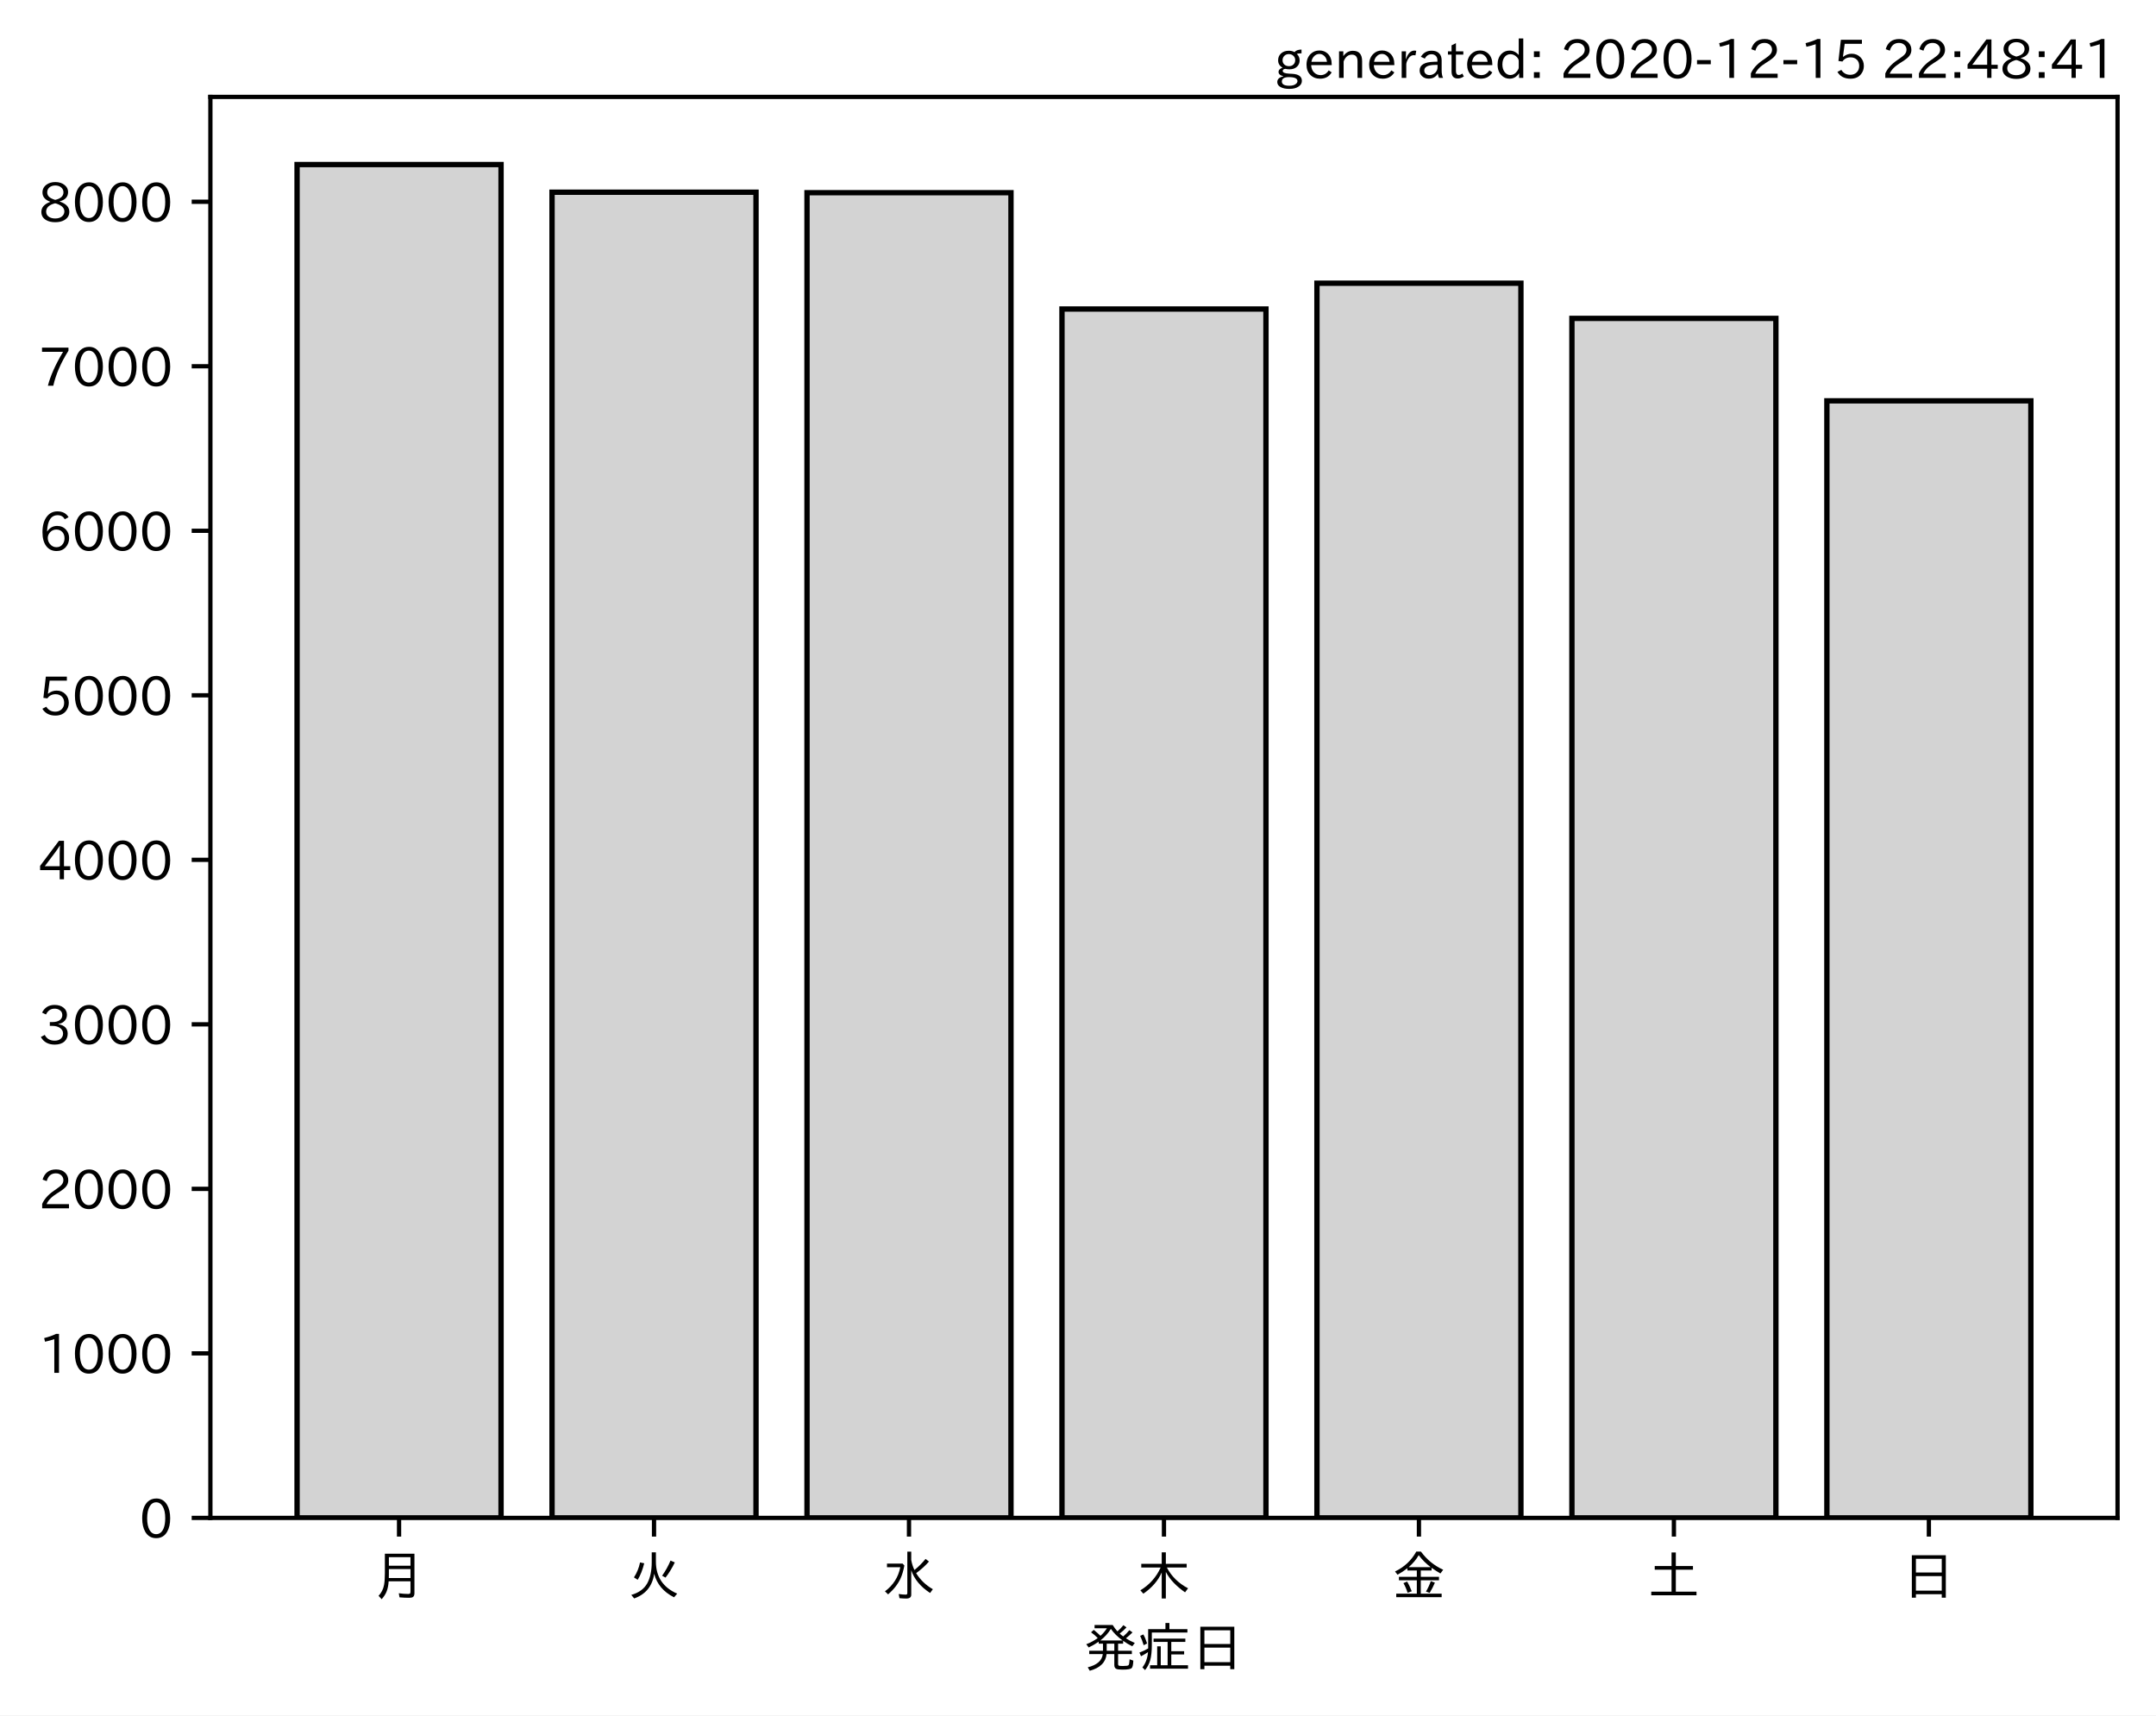
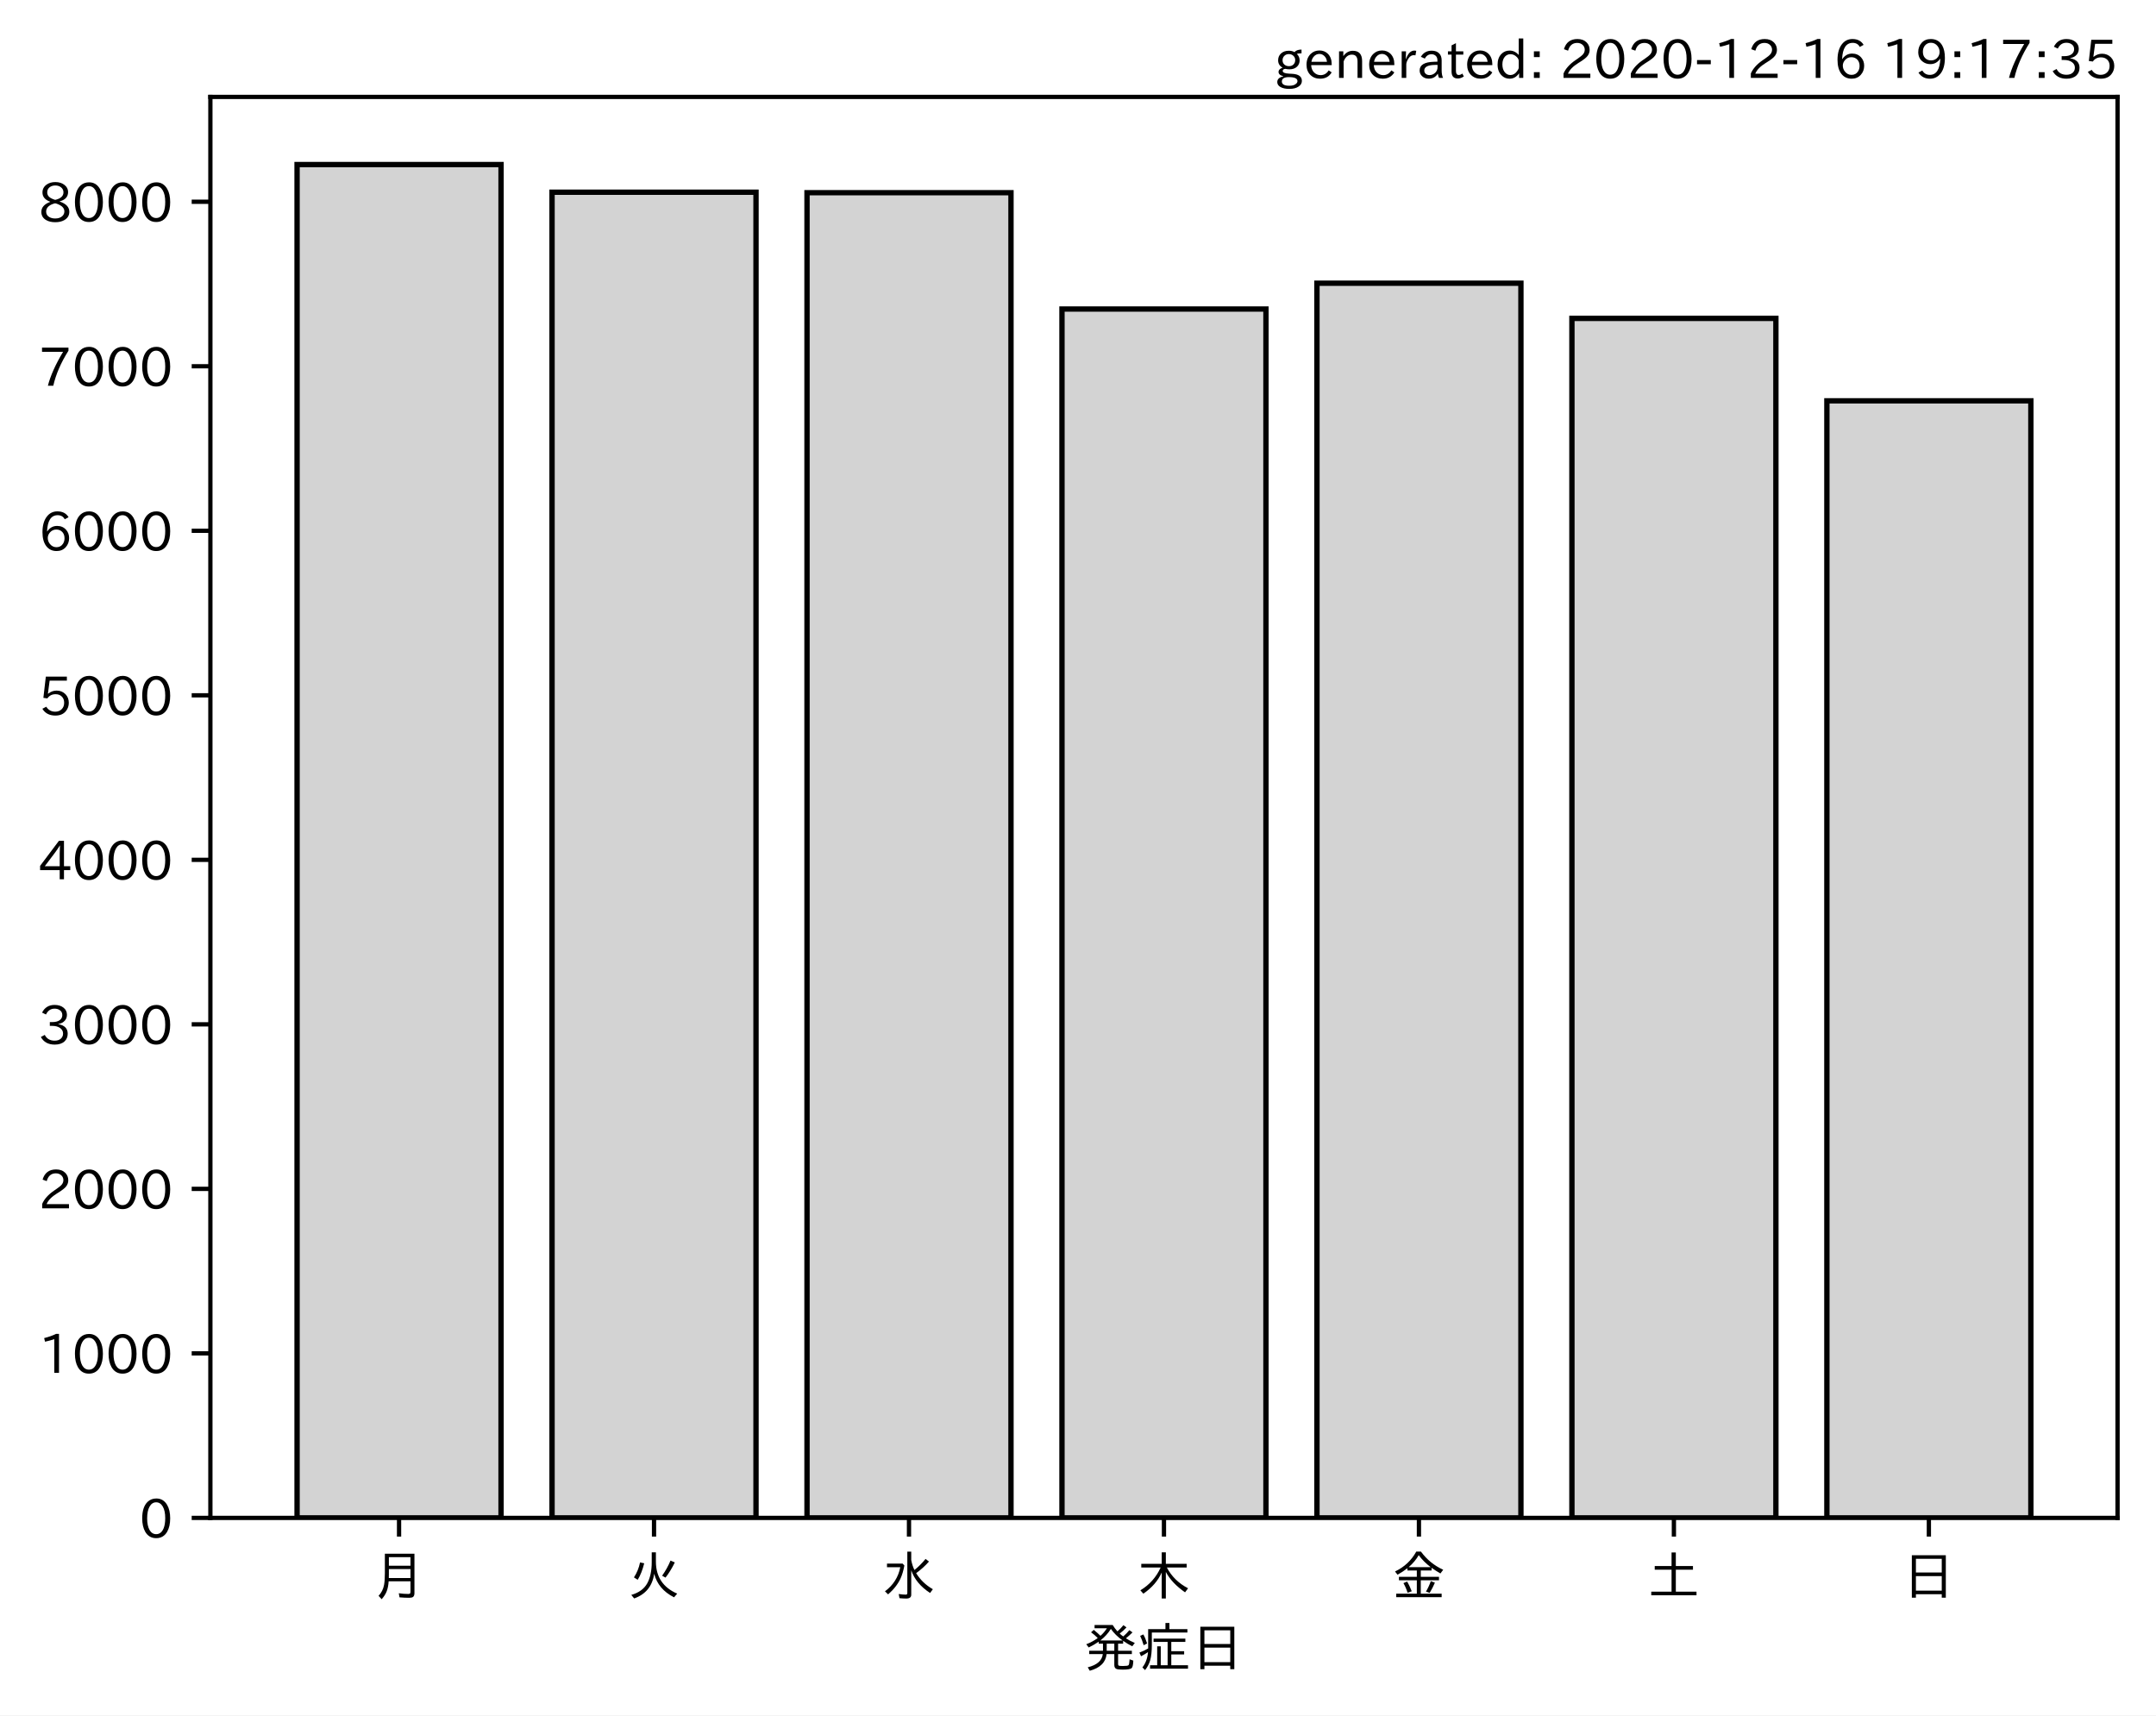
<svg xmlns="http://www.w3.org/2000/svg" xmlns:xlink="http://www.w3.org/1999/xlink" height="321.24pt" version="1.1" viewBox="0 0 403.714 321.24" width="403.714pt">
  <defs>
    <style type="text/css">*{stroke-linecap:butt;stroke-linejoin:round;}</style>
  </defs>
  <g id="figure_1">
    <g id="patch_1">
      <path d="M 0 321.24  L 403.714 321.24  L 403.714 0  L 0 0  z " style="fill:#ffffff;" />
    </g>
    <g id="axes_1">
      <g id="patch_2">
        <path d="M 39.394 284.259  L 396.514 284.259  L 396.514 18.147  L 39.394 18.147  z " style="fill:#ffffff;" />
      </g>
      <g id="patch_3">
-         <path clip-path="url(#p3995fca846)" d="M 55.626 284.259  L 93.821 284.259  L 93.821 30.819  L 55.626 30.819  z " style="fill:#d3d3d3;stroke:#000000;stroke-linejoin:miter;" />
+         <path clip-path="url(#p87e2dac243)" d="M 55.626 284.259  L 93.821 284.259  L 93.821 30.819  L 55.626 30.819  z " style="fill:#d3d3d3;stroke:#000000;stroke-linejoin:miter;" />
      </g>
      <g id="patch_4">
-         <path clip-path="url(#p3995fca846)" d="M 103.37 284.259  L 141.564 284.259  L 141.564 35.995  L 103.37 35.995  z " style="fill:#d3d3d3;stroke:#000000;stroke-linejoin:miter;" />
+         <path clip-path="url(#p87e2dac243)" d="M 103.37 284.259  L 141.564 284.259  L 141.564 35.995  L 103.37 35.995  z " style="fill:#d3d3d3;stroke:#000000;stroke-linejoin:miter;" />
      </g>
      <g id="patch_5">
-         <path clip-path="url(#p3995fca846)" d="M 151.113 284.259  L 189.308 284.259  L 189.308 36.087  L 151.113 36.087  z " style="fill:#d3d3d3;stroke:#000000;stroke-linejoin:miter;" />
+         <path clip-path="url(#p87e2dac243)" d="M 151.113 284.259  L 189.308 284.259  L 189.308 36.087  L 151.113 36.087  z " style="fill:#d3d3d3;stroke:#000000;stroke-linejoin:miter;" />
      </g>
      <g id="patch_6">
-         <path clip-path="url(#p3995fca846)" d="M 198.856 284.259  L 237.051 284.259  L 237.051 57.869  L 198.856 57.869  z " style="fill:#d3d3d3;stroke:#000000;stroke-linejoin:miter;" />
+         <path clip-path="url(#p87e2dac243)" d="M 198.856 284.259  L 237.051 284.259  L 237.051 57.869  L 198.856 57.869  z " style="fill:#d3d3d3;stroke:#000000;stroke-linejoin:miter;" />
      </g>
      <g id="patch_7">
-         <path clip-path="url(#p3995fca846)" d="M 246.6 284.259  L 284.794 284.259  L 284.794 53.032  L 246.6 53.032  z " style="fill:#d3d3d3;stroke:#000000;stroke-linejoin:miter;" />
+         <path clip-path="url(#p87e2dac243)" d="M 246.6 284.259  L 284.794 284.259  L 284.794 53.032  L 246.6 53.032  z " style="fill:#d3d3d3;stroke:#000000;stroke-linejoin:miter;" />
      </g>
      <g id="patch_8">
-         <path clip-path="url(#p3995fca846)" d="M 294.343 284.259  L 332.538 284.259  L 332.538 59.626  L 294.343 59.626  z " style="fill:#d3d3d3;stroke:#000000;stroke-linejoin:miter;" />
+         <path clip-path="url(#p87e2dac243)" d="M 294.343 284.259  L 332.538 284.259  L 332.538 59.626  L 294.343 59.626  z " style="fill:#d3d3d3;stroke:#000000;stroke-linejoin:miter;" />
      </g>
      <g id="patch_9">
-         <path clip-path="url(#p3995fca846)" d="M 342.086 284.259  L 380.281 284.259  L 380.281 75.061  L 342.086 75.061  z " style="fill:#d3d3d3;stroke:#000000;stroke-linejoin:miter;" />
+         <path clip-path="url(#p87e2dac243)" d="M 342.086 284.259  L 380.281 284.259  L 380.281 75.061  L 342.086 75.061  z " style="fill:#d3d3d3;stroke:#000000;stroke-linejoin:miter;" />
      </g>
      <g id="matplotlib.axis_1">
        <g id="xtick_1">
          <g id="line2d_1">
            <defs>
-               <path d="M 0 0  L 0 3.5  " id="m38686fa9cf" style="stroke:#000000;stroke-width:0.8;" />
+               <path d="M 0 0  L 0 3.5  " id="m586e196b6d" style="stroke:#000000;stroke-width:0.8;" />
            </defs>
            <g>
-               <use style="stroke:#000000;stroke-width:0.8;" x="74.724" xlink:href="#m38686fa9cf" y="284.259" />
+               <use style="stroke:#000000;stroke-width:0.8;" x="74.724" xlink:href="#m586e196b6d" y="284.259" />
            </g>
          </g>
          <g id="text_1">
            <g transform="translate(69.7238 298.7493)scale(0.1 -0.1)">
              <defs>
                <path d="M 78.812 77.875  L 78.812 4  Q 78.812 -1.219 76.078 -3.172  Q 73.969 -4.688 68.797 -4.688  Q 60.844 -4.688 50.828 -3.859  L 49.516 3.812  Q 58.594 2.484 67.094 2.484  Q 70.359 2.484 71.047 4.109  Q 71.391 4.891 71.391 6.844  L 71.391 26.125  L 30.516 26.125  Q 29.781 14.938 26.812 7.422  Q 24.031 0.094 17.438 -7.375  L 11.625 -0.984  Q 19.672 7.422 21.922 19.438  Q 23.438 27.688 23.438 41.406  L 23.438 77.875  z M 30.953 71.391  L 30.953 55.328  L 71.391 55.328  L 71.391 71.391  z M 30.953 49.125  L 30.953 39.938  Q 30.953 35.75 30.859 33.547  L 30.859 32.328  L 71.391 32.328  L 71.391 49.125  z " id="IPAexGothic-26376" />
              </defs>
              <use xlink:href="#IPAexGothic-26376" />
            </g>
          </g>
        </g>
        <g id="xtick_2">
          <g id="line2d_2">
            <g>
-               <use style="stroke:#000000;stroke-width:0.8;" x="122.467" xlink:href="#m38686fa9cf" y="284.259" />
+               <use style="stroke:#000000;stroke-width:0.8;" x="122.467" xlink:href="#m586e196b6d" y="284.259" />
            </g>
          </g>
          <g id="text_2">
            <g transform="translate(117.4671 298.7493)scale(0.1 -0.1)">
              <defs>
                <path d="M 53.516 80.422  L 53.516 63.188  Q 53.516 20.359 93.406 3.078  L 87.5 -3.812  Q 57.672 11.328 50.297 40.375  Q 45.359 5.672 12.797 -5.906  L 7.422 0.688  Q 28.859 6.844 37.406 22.609  Q 45.703 37.844 45.703 62.016  L 45.703 80.422  z M 12.406 33.5  Q 20.703 46.141 23.828 61.531  L 31.641 59.906  Q 27 41.312 19.438 29  z M 65.141 36.625  Q 74.656 50.047 80.906 64.984  L 88.922 61.531  Q 81.109 45.406 71.531 33.109  z " id="IPAexGothic-28779" />
              </defs>
              <use xlink:href="#IPAexGothic-28779" />
            </g>
          </g>
        </g>
        <g id="xtick_3">
          <g id="line2d_3">
            <g>
-               <use style="stroke:#000000;stroke-width:0.8;" x="170.21" xlink:href="#m38686fa9cf" y="284.259" />
+               <use style="stroke:#000000;stroke-width:0.8;" x="170.21" xlink:href="#m586e196b6d" y="284.259" />
            </g>
          </g>
          <g id="text_3">
            <g transform="translate(165.2104 298.7493)scale(0.1 -0.1)">
              <defs>
                <path d="M 54.203 65.922  Q 56.156 55.562 60.203 47.312  Q 71.578 56.453 81 68.109  L 87.406 63.188  Q 77.25 51.516 63.375 41.406  Q 75 22.609 94.672 11.375  L 89.5 4.297  Q 62.75 21.781 54.203 46.781  L 54.203 0.984  Q 54.203 -6.109 44.875 -6.109  Q 38.812 -6.109 32.172 -5.422  L 30.766 2.391  Q 38.422 1.219 44 1.219  Q 46.875 1.219 46.875 4.109  L 46.875 81.688  L 54.203 81.688  z M 8.797 59.281  L 38.094 59.281  L 41.359 55.766  Q 38.672 41.219 34.078 31.297  Q 26.656 15.375 10.891 1.703  L 4.984 7.422  Q 28.266 24.656 33.688 52.594  L 8.797 52.594  z " id="IPAexGothic-27700" />
              </defs>
              <use xlink:href="#IPAexGothic-27700" />
            </g>
          </g>
        </g>
        <g id="xtick_4">
          <g id="line2d_4">
            <g>
-               <use style="stroke:#000000;stroke-width:0.8;" x="217.954" xlink:href="#m38686fa9cf" y="284.259" />
+               <use style="stroke:#000000;stroke-width:0.8;" x="217.954" xlink:href="#m586e196b6d" y="284.259" />
            </g>
          </g>
          <g id="text_4">
            <g transform="translate(212.9538 298.7493)scale(0.1 -0.1)">
              <defs>
                <path d="M 55.422 52  Q 68.5 27 95.125 13.094  L 89.5 5.516  Q 64.594 22.797 53.516 43.703  L 53.516 -6  L 45.797 -6  L 45.797 42.672  Q 35.5 19.578 11.422 2.984  L 5.812 9.281  Q 31.453 24.75 43.797 52  L 7.516 52  L 7.516 58.891  L 45.797 58.891  L 45.797 80.469  L 53.516 80.469  L 53.516 58.891  L 92.531 58.891  L 92.531 52  z " id="IPAexGothic-26408" />
              </defs>
              <use xlink:href="#IPAexGothic-26408" />
            </g>
          </g>
        </g>
        <g id="xtick_5">
          <g id="line2d_5">
            <g>
-               <use style="stroke:#000000;stroke-width:0.8;" x="265.697" xlink:href="#m38686fa9cf" y="284.259" />
+               <use style="stroke:#000000;stroke-width:0.8;" x="265.697" xlink:href="#m586e196b6d" y="284.259" />
            </g>
          </g>
          <g id="text_5">
            <g transform="translate(260.6971 298.7493)scale(0.1 -0.1)">
              <defs>
                <path d="M 53.469 46.391  L 53.469 34.516  L 87.547 34.516  L 87.547 28.125  L 53.469 28.125  L 53.469 2.984  L 92.531 2.984  L 92.531 -3.516  L 7.516 -3.516  L 7.516 2.984  L 46.047 2.984  L 46.047 28.125  L 12.547 28.125  L 12.547 34.516  L 46.047 34.516  L 46.047 46.391  L 28.422 46.391  L 28.422 50.688  Q 19.734 43.891 9.906 38.531  L 5.219 44.578  Q 31.344 56.984 45.016 81.781  L 53.766 81.781  Q 70.359 59.234 95.453 47.797  L 90.234 40.828  Q 81.547 45.844 73.641 51.469  L 73.641 46.391  z M 72.016 52.688  Q 59.078 62.406 49.562 75.094  Q 42.828 63.141 30.812 52.688  z M 28.719 4.688  Q 26.078 13.719 21 22.797  L 27.875 25.688  Q 31.938 19.188 36.531 7.516  z M 63.188 6.891  Q 68.797 16.406 72.219 26.516  L 79.891 23.578  Q 75.922 14.156 70.125 4.5  z " id="IPAexGothic-37329" />
              </defs>
              <use xlink:href="#IPAexGothic-37329" />
            </g>
          </g>
        </g>
        <g id="xtick_6">
          <g id="line2d_6">
            <g>
-               <use style="stroke:#000000;stroke-width:0.8;" x="313.44" xlink:href="#m38686fa9cf" y="284.259" />
+               <use style="stroke:#000000;stroke-width:0.8;" x="313.44" xlink:href="#m586e196b6d" y="284.259" />
            </g>
          </g>
          <g id="text_6">
            <g transform="translate(308.4404 298.7493)scale(0.1 -0.1)">
              <defs>
                <path d="M 45.609 54.781  L 45.609 80.172  L 53.609 80.172  L 53.609 54.781  L 85.688 54.781  L 85.688 47.906  L 53.609 47.906  L 53.609 6.781  L 92.328 6.781  L 92.328 0  L 7.625 0  L 7.625 6.781  L 45.609 6.781  L 45.609 47.906  L 14.109 47.906  L 14.109 54.781  z " id="IPAexGothic-22303" />
              </defs>
              <use xlink:href="#IPAexGothic-22303" />
            </g>
          </g>
        </g>
        <g id="xtick_7">
          <g id="line2d_7">
            <g>
-               <use style="stroke:#000000;stroke-width:0.8;" x="361.184" xlink:href="#m38686fa9cf" y="284.259" />
+               <use style="stroke:#000000;stroke-width:0.8;" x="361.184" xlink:href="#m586e196b6d" y="284.259" />
            </g>
          </g>
          <g id="text_7">
            <g transform="translate(356.1837 298.7493)scale(0.1 -0.1)">
              <defs>
                <path d="M 81.734 75  L 81.734 -4.5  L 74.125 -4.5  L 74.125 2  L 25.734 2  L 25.734 -4.5  L 18.109 -4.5  L 18.109 75  z M 25.734 68.312  L 25.734 42.672  L 74.125 42.672  L 74.125 68.312  z M 25.734 35.891  L 25.734 8.688  L 74.125 8.688  L 74.125 35.891  z " id="IPAexGothic-26085" />
              </defs>
              <use xlink:href="#IPAexGothic-26085" />
            </g>
          </g>
        </g>
        <g id="text_8">
          <g transform="translate(202.9538 312.1399)scale(0.1 -0.1)">
            <defs>
              <path d="M 73.734 56.844  Q 80.609 62.75 85.203 68.609  L 91.109 64.406  Q 84.469 57.812 78.719 53.328  Q 85.938 48.688 95.406 44.625  L 90.625 38.375  Q 81.734 42.781 73.531 48.641  L 73.531 43.312  L 64.109 43.312  L 64.109 29.984  L 89.891 29.984  L 89.891 23.781  L 64.109 23.781  L 64.109 5.609  Q 64.109 2.484 65.719 2.047  Q 67.391 1.469 73.094 1.469  Q 82.125 1.469 83.594 2.984  Q 85.062 4.438 85.5 11.969  Q 85.5 13.484 85.594 14.062  L 92.625 11.578  Q 92.188 0.391 89.703 -2.203  Q 87.062 -5.328 72.609 -5.328  Q 63.812 -5.328 60.938 -4  Q 57.031 -2.344 57.031 3.328  L 57.031 23.781  L 42.578 23.781  Q 40.188 0.531 11.078 -7.422  L 7.281 -0.984  Q 33.25 5.422 35.5 23.781  L 10.016 23.781  L 10.016 29.984  L 35.797 29.984  L 35.797 43.312  L 27.781 43.312  L 27.781 47.016  Q 19.734 41.359 9.078 36.188  L 4.5 42.188  Q 16.312 46.734 25.984 53.812  Q 19.828 60.156 13.484 64.594  L 18.609 69.141  Q 26.516 62.594 31.109 58.016  Q 38.031 64.062 43.172 72.125  L 20.062 72.125  L 20.062 78.219  L 54 78.219  Q 58.203 71.344 62.891 66.312  Q 69.094 71.625 74.031 77.938  L 79.828 73.734  Q 74.172 67.625 67.094 62.203  Q 70.406 59.078 73.734 56.844  z M 57.031 43.312  L 42.781 43.312  L 42.781 29.984  L 57.031 29.984  z M 30.906 49.312  L 72.516 49.312  Q 58.688 59.281 50.594 71  Q 43.219 58.891 30.906 49.312  z " id="IPAexGothic-30330" />
              <path d="M 63.719 2.875  L 95.016 2.875  L 95.016 -3.516  L 23.969 -3.516  L 23.969 2.875  L 37.312 2.875  L 37.312 38.281  L 44 38.281  L 44 2.875  L 56.844 2.875  L 56.844 46.578  L 30.516 46.578  L 30.516 52.781  L 90.047 52.781  L 90.047 46.578  L 63.719 46.578  L 63.719 29.203  L 87.797 29.203  L 87.797 23.094  L 63.719 23.094  z M 60.203 70.516  L 93.891 70.516  L 93.891 64.109  L 27.297 64.109  L 27.297 41.406  Q 27.297 23.141 24.219 12.203  Q 21.391 2.25 14.594 -6.203  L 9.625 -1.172  Q 18.75 10.359 20.125 27.484  Q 15.438 24.125 7.078 19.734  L 4 26.609  Q 12.312 29.594 20.406 34.328  L 20.406 37.891  L 20.406 70.516  L 52.781 70.516  L 52.781 81.984  L 60.203 81.984  z M 12.016 40.375  Q 8.891 50.781 5.422 57.906  L 11.375 60.594  Q 15.234 53.859 18.406 43.703  z " id="IPAexGothic-30151" />
            </defs>
            <use xlink:href="#IPAexGothic-30330" />
            <use x="100" xlink:href="#IPAexGothic-30151" />
            <use x="200" xlink:href="#IPAexGothic-26085" />
          </g>
        </g>
      </g>
      <g id="matplotlib.axis_2">
        <g id="ytick_1">
          <g id="line2d_8">
            <defs>
-               <path d="M 0 0  L -3.5 0  " id="m3bc5fc5fda" style="stroke:#000000;stroke-width:0.8;" />
+               <path d="M 0 0  L -3.5 0  " id="m36d9743004" style="stroke:#000000;stroke-width:0.8;" />
            </defs>
            <g>
-               <use style="stroke:#000000;stroke-width:0.8;" x="39.394" xlink:href="#m3bc5fc5fda" y="284.259" />
+               <use style="stroke:#000000;stroke-width:0.8;" x="39.394" xlink:href="#m36d9743004" y="284.259" />
            </g>
          </g>
          <g id="text_9">
            <g transform="translate(26.09531 288.0039)scale(0.1 -0.1)">
              <defs>
                <path d="M 31.844 73.828  Q 45.016 73.828 52.094 61.625  Q 57.719 51.953 57.719 36.625  Q 57.719 21.438 52.094 11.578  Q 45.125 -0.484 31.5 -0.484  Q 17.922 -0.484 10.938 11.578  Q 5.328 21.438 5.328 36.719  Q 5.328 58.016 15.625 67.719  Q 22.172 73.828 31.844 73.828  z M 31.5 66.656  Q 23.688 66.656 19.188 58.734  Q 14.594 50.734 14.594 36.625  Q 14.594 22.75 19.094 14.797  Q 23.641 6.984 31.5 6.984  Q 40.922 6.984 45.453 18.016  Q 48.438 25.344 48.438 37.109  Q 48.438 50.875 43.844 58.734  Q 39.203 66.656 31.5 66.656  z " id="IPAexGothic-48" />
              </defs>
              <use xlink:href="#IPAexGothic-48" />
            </g>
          </g>
        </g>
        <g id="ytick_2">
          <g id="line2d_9">
            <g>
-               <use style="stroke:#000000;stroke-width:0.8;" x="39.394" xlink:href="#m3bc5fc5fda" y="253.449" />
+               <use style="stroke:#000000;stroke-width:0.8;" x="39.394" xlink:href="#m36d9743004" y="253.449" />
            </g>
          </g>
          <g id="text_10">
            <g transform="translate(7.2 257.1943)scale(0.1 -0.1)">
              <defs>
                <path d="M 38.484 0.984  L 29.688 0.984  L 29.688 64.109  Q 21.438 61.281 12.312 59.328  L 10.688 66.109  Q 23.734 69.391 32.906 73.922  L 38.484 73.922  z " id="IPAexGothic-49" />
              </defs>
              <use xlink:href="#IPAexGothic-49" />
              <use x="62.988" xlink:href="#IPAexGothic-48" />
              <use x="125.977" xlink:href="#IPAexGothic-48" />
              <use x="188.965" xlink:href="#IPAexGothic-48" />
            </g>
          </g>
        </g>
        <g id="ytick_3">
          <g id="line2d_10">
            <g>
-               <use style="stroke:#000000;stroke-width:0.8;" x="39.394" xlink:href="#m3bc5fc5fda" y="222.639" />
+               <use style="stroke:#000000;stroke-width:0.8;" x="39.394" xlink:href="#m36d9743004" y="222.639" />
            </g>
          </g>
          <g id="text_11">
            <g transform="translate(7.2 226.3847)scale(0.1 -0.1)">
              <defs>
                <path d="M 57.172 0.984  L 6.984 0.984  L 6.984 9.281  Q 12.891 23.047 29.594 34.422  L 32.375 36.281  Q 40.922 42.141 43.609 45.406  Q 46.688 49.266 46.688 53.812  Q 46.688 58.938 43.062 62.547  Q 39.062 66.547 32.562 66.547  Q 19.531 66.547 15.484 52  L 7.766 54.781  Q 13.328 73.828 33.062 73.828  Q 43.844 73.828 50.25 67.438  Q 55.859 61.672 55.859 53.516  Q 55.859 47.469 52.25 42.531  Q 48.922 37.75 36.969 30.281  L 34.859 29  Q 19.625 19.578 15.281 8.891  L 57.172 8.891  z " id="IPAexGothic-50" />
              </defs>
              <use xlink:href="#IPAexGothic-50" />
              <use x="62.988" xlink:href="#IPAexGothic-48" />
              <use x="125.977" xlink:href="#IPAexGothic-48" />
              <use x="188.965" xlink:href="#IPAexGothic-48" />
            </g>
          </g>
        </g>
        <g id="ytick_4">
          <g id="line2d_11">
            <g>
-               <use style="stroke:#000000;stroke-width:0.8;" x="39.394" xlink:href="#m3bc5fc5fda" y="191.83" />
+               <use style="stroke:#000000;stroke-width:0.8;" x="39.394" xlink:href="#m36d9743004" y="191.83" />
            </g>
          </g>
          <g id="text_12">
            <g transform="translate(7.2 195.5751)scale(0.1 -0.1)">
              <defs>
                <path d="M 37.203 37.797  Q 54.781 34.625 54.781 19.969  Q 54.781 11.188 48.875 5.562  Q 42.328 -0.484 30.375 -0.484  Q 12.453 -0.484 4.5 13.766  L 11.812 17.672  Q 17.328 6.891 30.281 6.891  Q 37.891 6.891 42.094 10.797  Q 46.094 14.5 46.094 20.172  Q 46.094 26.859 40.094 30.906  Q 34.625 34.578 25.688 34.578  L 21.297 34.578  L 21.297 41.703  L 25.875 41.703  Q 34.859 41.703 39.594 45.125  Q 44.672 48.734 44.672 54.828  Q 44.672 61.469 38.969 64.656  Q 35.297 66.844 30.172 66.844  Q 19.344 66.844 14.109 55.906  L 6.781 59.422  Q 14.016 73.828 30.281 73.828  Q 40.578 73.828 46.969 68.656  Q 53.375 63.578 53.375 55.219  Q 53.375 47.312 47.172 42.281  Q 43.172 39.062 37.203 38.188  z " id="IPAexGothic-51" />
              </defs>
              <use xlink:href="#IPAexGothic-51" />
              <use x="62.988" xlink:href="#IPAexGothic-48" />
              <use x="125.977" xlink:href="#IPAexGothic-48" />
              <use x="188.965" xlink:href="#IPAexGothic-48" />
            </g>
          </g>
        </g>
        <g id="ytick_5">
          <g id="line2d_12">
            <g>
-               <use style="stroke:#000000;stroke-width:0.8;" x="39.394" xlink:href="#m3bc5fc5fda" y="161.02" />
+               <use style="stroke:#000000;stroke-width:0.8;" x="39.394" xlink:href="#m36d9743004" y="161.02" />
            </g>
          </g>
          <g id="text_13">
            <g transform="translate(7.2 164.7654)scale(0.1 -0.1)">
              <defs>
                <path d="M 59.578 18.109  L 47.797 18.109  L 47.797 0.984  L 39.797 0.984  L 39.797 18.109  L 3.078 18.109  L 3.078 26.125  L 38.375 73.094  L 47.797 73.094  L 47.797 25.531  L 59.578 25.531  z M 40.281 64.203  L 39.984 64.203  Q 35.594 57.125 31.297 51.312  L 11.859 25.531  L 39.797 25.531  L 39.797 49.125  Q 39.797 54.391 40.281 64.203  z " id="IPAexGothic-52" />
              </defs>
              <use xlink:href="#IPAexGothic-52" />
              <use x="62.988" xlink:href="#IPAexGothic-48" />
              <use x="125.977" xlink:href="#IPAexGothic-48" />
              <use x="188.965" xlink:href="#IPAexGothic-48" />
            </g>
          </g>
        </g>
        <g id="ytick_6">
          <g id="line2d_13">
            <g>
-               <use style="stroke:#000000;stroke-width:0.8;" x="39.394" xlink:href="#m3bc5fc5fda" y="130.21" />
+               <use style="stroke:#000000;stroke-width:0.8;" x="39.394" xlink:href="#m36d9743004" y="130.21" />
            </g>
          </g>
          <g id="text_14">
            <g transform="translate(7.2 133.9558)scale(0.1 -0.1)">
              <defs>
                <path d="M 18.406 40.672  Q 25.531 46.297 33.938 46.297  Q 44 46.297 50.641 39.5  Q 56.844 33.016 56.844 23.391  Q 56.844 14.656 51.516 8.016  Q 44.828 -0.484 31.734 -0.484  Q 14.984 -0.484 7.328 12.25  L 14.656 16.062  Q 20.453 6.781 31.453 6.781  Q 38.531 6.781 43.266 11.188  Q 48.141 15.828 48.141 23.484  Q 48.141 30.719 43.844 35.016  Q 39.359 39.5 32.125 39.5  Q 21.969 39.5 16.75 31.688  L 9.234 32.672  L 13.812 72.406  L 53.219 72.406  L 53.219 64.891  L 20.953 64.891  L 17.719 40.672  z " id="IPAexGothic-53" />
              </defs>
              <use xlink:href="#IPAexGothic-53" />
              <use x="62.988" xlink:href="#IPAexGothic-48" />
              <use x="125.977" xlink:href="#IPAexGothic-48" />
              <use x="188.965" xlink:href="#IPAexGothic-48" />
            </g>
          </g>
        </g>
        <g id="ytick_7">
          <g id="line2d_14">
            <g>
-               <use style="stroke:#000000;stroke-width:0.8;" x="39.394" xlink:href="#m3bc5fc5fda" y="99.401" />
+               <use style="stroke:#000000;stroke-width:0.8;" x="39.394" xlink:href="#m36d9743004" y="99.401" />
            </g>
          </g>
          <g id="text_15">
            <g transform="translate(7.2 103.1462)scale(0.1 -0.1)">
              <defs>
                <path d="M 16.5 36.375  Q 23.578 46.578 34.906 46.578  Q 45.406 46.578 51.812 39.266  Q 57.422 32.906 57.422 23.781  Q 57.422 13.812 51.125 6.781  Q 44.578 -0.484 34.031 -0.484  Q 21.484 -0.484 14.406 9.078  Q 7.516 18.406 7.516 34.812  Q 7.516 53.516 15.828 64.203  Q 23.344 73.828 35.5 73.828  Q 49.859 73.828 56.391 62.891  L 49.219 58.984  Q 45.219 66.656 35.938 66.656  Q 17.484 66.656 16.109 36.375  z M 33.453 39.797  Q 26.312 39.797 21.625 34.469  Q 17.438 29.688 17.438 24.078  Q 17.438 18.062 21.141 13.188  Q 26.125 6.688 33.734 6.688  Q 41.703 6.688 45.953 13.188  Q 48.828 17.625 48.828 23.484  Q 48.828 30.375 45.016 34.812  Q 40.625 39.797 33.453 39.797  z " id="IPAexGothic-54" />
              </defs>
              <use xlink:href="#IPAexGothic-54" />
              <use x="62.988" xlink:href="#IPAexGothic-48" />
              <use x="125.977" xlink:href="#IPAexGothic-48" />
              <use x="188.965" xlink:href="#IPAexGothic-48" />
            </g>
          </g>
        </g>
        <g id="ytick_8">
          <g id="line2d_15">
            <g>
-               <use style="stroke:#000000;stroke-width:0.8;" x="39.394" xlink:href="#m3bc5fc5fda" y="68.591" />
+               <use style="stroke:#000000;stroke-width:0.8;" x="39.394" xlink:href="#m36d9743004" y="68.591" />
            </g>
          </g>
          <g id="text_16">
            <g transform="translate(7.2 72.33654)scale(0.1 -0.1)">
              <defs>
                <path d="M 56.203 66.609  Q 34.969 32.906 27.781 0.984  L 17.672 0.984  Q 24.703 28.656 46.094 64.5  L 6.688 64.5  L 6.688 72.406  L 56.203 72.406  z " id="IPAexGothic-55" />
              </defs>
              <use xlink:href="#IPAexGothic-55" />
              <use x="62.988" xlink:href="#IPAexGothic-48" />
              <use x="125.977" xlink:href="#IPAexGothic-48" />
              <use x="188.965" xlink:href="#IPAexGothic-48" />
            </g>
          </g>
        </g>
        <g id="ytick_9">
          <g id="line2d_16">
            <g>
-               <use style="stroke:#000000;stroke-width:0.8;" x="39.394" xlink:href="#m3bc5fc5fda" y="37.782" />
+               <use style="stroke:#000000;stroke-width:0.8;" x="39.394" xlink:href="#m36d9743004" y="37.782" />
            </g>
          </g>
          <g id="text_17">
            <g transform="translate(7.2 41.52691)scale(0.1 -0.1)">
              <defs>
                <path d="M 39.703 37.891  Q 57.812 31.734 57.812 18.703  Q 57.812 8.453 48.438 3.078  Q 41.609 -0.875 31.5 -0.875  Q 21.344 -0.875 14.5 3.078  Q 5.422 8.297 5.422 18.406  Q 5.422 31.062 22.016 37.203  L 22.016 37.5  Q 7.516 42.719 7.516 54.828  Q 7.516 64.062 15.328 69.625  Q 21.969 74.312 31.547 74.312  Q 42.234 74.312 48.922 68.797  Q 55.516 63.578 55.516 55.719  Q 55.516 42.281 39.703 38.188  z M 31.594 41.016  Q 46.828 44.625 46.828 55.125  Q 46.828 61.188 41.797 64.844  Q 37.703 67.922 31.5 67.922  Q 25.094 67.922 20.797 64.5  Q 16.406 60.891 16.406 55.031  Q 16.406 49.219 21.094 45.703  Q 23.344 43.891 26.906 42.531  Q 31 40.875 31.594 41.016  z M 30.906 34.516  Q 14.406 30.172 14.406 19  Q 14.406 12.109 20.516 8.688  Q 25.094 6.109 31.391 6.109  Q 40.234 6.109 45.016 10.891  Q 48.531 14.406 48.531 19.531  Q 48.531 24.906 43.656 28.906  Q 40.766 31.156 36.719 32.812  Q 31.984 34.719 30.906 34.516  z " id="IPAexGothic-56" />
              </defs>
              <use xlink:href="#IPAexGothic-56" />
              <use x="62.988" xlink:href="#IPAexGothic-48" />
              <use x="125.977" xlink:href="#IPAexGothic-48" />
              <use x="188.965" xlink:href="#IPAexGothic-48" />
            </g>
          </g>
        </g>
      </g>
      <g id="patch_10">
        <path d="M 39.394 284.259  L 39.394 18.147  " style="fill:none;stroke:#000000;stroke-linecap:square;stroke-linejoin:miter;stroke-width:0.8;" />
      </g>
      <g id="patch_11">
        <path d="M 396.514 284.259  L 396.514 18.147  " style="fill:none;stroke:#000000;stroke-linecap:square;stroke-linejoin:miter;stroke-width:0.8;" />
      </g>
      <g id="patch_12">
        <path d="M 39.394 284.259  L 396.514 284.259  " style="fill:none;stroke:#000000;stroke-linecap:square;stroke-linejoin:miter;stroke-width:0.8;" />
      </g>
      <g id="patch_13">
        <path d="M 39.394 18.147  L 396.514 18.147  " style="fill:none;stroke:#000000;stroke-linecap:square;stroke-linejoin:miter;stroke-width:0.8;" />
      </g>
    </g>
    <g id="text_18">
      <g transform="translate(238.6184 14.69063)scale(0.1 -0.1)">
        <defs>
          <path d="M 20.797 17.969  Q 15.719 17.531 15.719 14.062  Q 15.719 9.578 27.547 8.984  L 33.297 8.688  Q 51.609 7.766 51.609 -4.594  Q 51.609 -10.938 45.703 -14.984  Q 39.359 -19.578 28.031 -19.578  Q 17.781 -19.578 11.531 -16.062  Q 5.516 -12.641 5.516 -6.688  Q 5.516 1.312 16.797 3.859  L 16.797 4.203  Q 7.906 6.453 7.906 12.156  Q 7.906 17.438 15.531 20.266  Q 7.125 24.609 7.125 34.078  Q 7.125 41.406 12.016 46.297  Q 17.625 51.906 27.156 51.906  Q 33.203 51.906 37.844 49.266  Q 41.406 53.953 50.922 54.109  L 50.922 47.078  Q 44.344 46.922 42.234 45.906  Q 47.406 40.828 47.406 33.891  Q 47.406 27 42.719 22.266  Q 37.5 17.094 28.328 17.094  Q 24.422 17.094 20.797 17.969  z M 27.094 45.609  Q 22.016 45.609 18.703 42.281  Q 15.438 39.016 15.438 34.078  Q 15.438 29.25 18.5 26.312  Q 21.828 23 27.438 23  Q 32.719 23 35.891 26.219  Q 39.109 29.391 39.109 34.422  Q 39.109 39.016 35.891 42.188  Q 32.516 45.609 27.094 45.609  z M 27.391 2.484  Q 14.109 2.484 14.109 -5.719  Q 14.109 -13.672 28.125 -13.672  Q 37.156 -13.672 41.219 -9.469  Q 43.312 -7.516 43.312 -4.891  Q 43.312 2.484 27.391 2.484  z " id="IPAexGothic-103" />
          <path d="M 13.484 24.906  Q 13.922 16.266 18.891 11.281  Q 23.969 6.203 31.203 6.203  Q 40.719 6.203 46.297 15.094  L 51.906 11.375  Q 44.828 -0.484 30.172 -0.484  Q 19.094 -0.484 11.969 6.594  Q 4.781 13.812 4.781 25.641  Q 4.781 38.188 12.312 45.703  Q 19 52.391 29 52.391  Q 38.422 52.391 44.781 46.188  Q 51.906 38.969 51.906 26.906  L 51.906 24.906  z M 43.062 31.203  Q 42.328 37.984 38.281 41.891  Q 34.281 45.906 28.812 45.906  Q 22.469 45.906 17.969 40.484  Q 14.891 36.812 13.969 31.203  z " id="IPAexGothic-101" />
          <path d="M 52 0.984  L 43.406 0.984  L 43.406 31.891  Q 43.406 44.578 32.906 44.578  Q 22.312 44.578 17.391 31.891  L 17.391 0.984  L 8.797 0.984  L 8.797 50.781  L 16.797 50.781  L 16.797 41.797  Q 23.828 51.812 34.719 51.812  Q 52 51.812 52 32.375  z " id="IPAexGothic-110" />
          <path d="M 36.078 51.812  L 34.578 43.266  Q 32.906 43.609 31.594 43.609  Q 25.828 43.609 22.078 38.188  Q 17.391 31.344 17.391 26.172  L 17.391 0.984  L 8.797 0.984  L 8.797 50.781  L 16.891 50.781  L 16.5 35.984  L 16.703 35.984  Q 22.219 52.203 32.766 52.203  Q 34.469 52.203 36.078 51.812  z " id="IPAexGothic-114" />
          <path d="M 49.312 0.984  L 41.75 0.984  Q 39.984 4.734 39.547 8.688  L 39.203 8.688  Q 33.547 -0.391 22.312 -0.391  Q 14.594 -0.391 9.719 4.5  Q 5.422 8.797 5.422 14.984  Q 5.422 30.422 32.031 31.203  L 38.719 31.391  L 38.719 33.984  Q 38.719 39.203 35.75 42.188  Q 32.625 45.312 27.734 45.312  Q 19.344 45.312 15.141 37.156  L 7.719 40.578  Q 14.656 52 27.938 52  Q 37.109 52 42.047 46.875  Q 46.625 42.281 46.625 33.891  L 46.625 15.578  Q 46.625 6.25 49.312 0.984  z M 38.922 25.391  L 33.453 25.297  Q 14.109 24.859 14.109 14.891  Q 14.109 11.375 16.406 9.078  Q 19.234 6.297 23.828 6.297  Q 30.219 6.297 34.906 10.984  Q 38.922 15.141 38.922 21  z " id="IPAexGothic-97" />
          <path d="M 33.203 3.766  Q 27.641 -0.094 21.828 -0.094  Q 10.203 -0.094 10.203 12.984  L 10.203 44.672  L 3.422 44.672  L 3.422 50.781  L 10.203 50.781  L 10.203 61.969  L 18.406 66.062  L 18.406 50.781  L 32.234 50.781  L 32.234 44.672  L 18.406 44.672  L 18.406 14.156  Q 18.406 6.5 23.641 6.5  Q 27.156 6.5 30.328 9.188  z " id="IPAexGothic-116" />
          <path d="M 52.984 0.984  L 45.172 0.984  L 45.172 9.672  Q 38.141 -0.484 27.391 -0.484  Q 18.453 -0.484 12.312 5.812  Q 4.891 13.188 4.891 25.984  Q 4.891 38.531 12.062 45.906  Q 18.266 52.203 27.391 52.203  Q 37.25 52.203 44.484 43.891  L 44.484 74.906  L 52.984 74.906  z M 44.484 20.359  L 44.484 32.766  Q 44.484 37.703 38.375 42.281  Q 34.078 45.406 28.953 45.406  Q 23.188 45.406 19.188 41.406  Q 13.875 36.078 13.875 26.219  Q 13.875 17.328 18.266 11.719  Q 22.516 6.391 28.859 6.391  Q 36.281 6.391 41.5 13.672  Q 44.484 17.719 44.484 20.359  z " id="IPAexGothic-100" />
          <path d="M 21.391 39.984  L 10.5 39.984  L 10.5 50.781  L 21.391 50.781  z M 21.391 0.984  L 10.5 0.984  L 10.5 11.766  L 21.391 11.766  z " id="IPAexGothic-58" />
          <path id="IPAexGothic-32" />
          <path d="M 30.766 26.609  L 4.984 26.609  L 4.984 34.422  L 30.766 34.422  z " id="IPAexGothic-45" />
+           <path d="M 46.625 36.812  Q 39.75 26.812 28.328 26.812  Q 19.578 26.812 13.234 32.125  Q 5.719 38.422 5.719 49.422  Q 5.719 59.578 12.016 66.656  Q 18.453 73.828 29.203 73.828  Q 43.75 73.828 50.641 61.719  Q 55.609 52.781 55.609 38.625  Q 55.609 19.531 47.516 9.188  Q 39.891 -0.484 27.641 -0.484  Q 13.422 -0.484 6.109 10.984  L 13.328 14.891  Q 18.062 6.688 27.391 6.688  Q 45.656 6.688 47.016 36.812  z M 29.5 66.844  Q 22.656 66.844 18.312 61.719  Q 14.406 57.078 14.406 50  Q 14.406 42.828 18.109 38.719  Q 22.406 33.797 29.781 33.797  Q 37.984 33.797 42.625 40.188  Q 45.703 44.484 45.703 49.516  Q 45.703 55.516 42.094 60.359  Q 37.109 66.844 29.5 66.844  z " id="IPAexGothic-57" />
        </defs>
        <use xlink:href="#IPAexGothic-103" />
        <use x="55.518" xlink:href="#IPAexGothic-101" />
        <use x="112.402" xlink:href="#IPAexGothic-110" />
        <use x="172.803" xlink:href="#IPAexGothic-101" />
        <use x="229.688" xlink:href="#IPAexGothic-114" />
        <use x="266.699" xlink:href="#IPAexGothic-97" />
        <use x="321.68" xlink:href="#IPAexGothic-116" />
        <use x="356.299" xlink:href="#IPAexGothic-101" />
        <use x="413.184" xlink:href="#IPAexGothic-100" />
        <use x="475.586" xlink:href="#IPAexGothic-58" />
        <use x="507.568" xlink:href="#IPAexGothic-32" />
        <use x="534.57" xlink:href="#IPAexGothic-50" />
        <use x="597.559" xlink:href="#IPAexGothic-48" />
        <use x="660.547" xlink:href="#IPAexGothic-50" />
        <use x="723.535" xlink:href="#IPAexGothic-48" />
        <use x="786.523" xlink:href="#IPAexGothic-45" />
        <use x="822.314" xlink:href="#IPAexGothic-49" />
        <use x="885.303" xlink:href="#IPAexGothic-50" />
        <use x="948.291" xlink:href="#IPAexGothic-45" />
        <use x="984.082" xlink:href="#IPAexGothic-49" />
-         <use x="1047.07" xlink:href="#IPAexGothic-53" />
+         <use x="1047.07" xlink:href="#IPAexGothic-54" />
        <use x="1110.059" xlink:href="#IPAexGothic-32" />
-         <use x="1137.061" xlink:href="#IPAexGothic-50" />
-         <use x="1200.049" xlink:href="#IPAexGothic-50" />
+         <use x="1137.061" xlink:href="#IPAexGothic-49" />
+         <use x="1200.049" xlink:href="#IPAexGothic-57" />
        <use x="1263.037" xlink:href="#IPAexGothic-58" />
-         <use x="1295.02" xlink:href="#IPAexGothic-52" />
-         <use x="1358.008" xlink:href="#IPAexGothic-56" />
+         <use x="1295.02" xlink:href="#IPAexGothic-49" />
+         <use x="1358.008" xlink:href="#IPAexGothic-55" />
        <use x="1420.996" xlink:href="#IPAexGothic-58" />
-         <use x="1452.979" xlink:href="#IPAexGothic-52" />
-         <use x="1515.967" xlink:href="#IPAexGothic-49" />
+         <use x="1452.979" xlink:href="#IPAexGothic-51" />
+         <use x="1515.967" xlink:href="#IPAexGothic-53" />
      </g>
    </g>
  </g>
  <defs>
-     <clipPath id="p3995fca846">
+     <clipPath id="p87e2dac243">
      <rect height="266.112" width="357.12" x="39.394" y="18.147" />
    </clipPath>
  </defs>
</svg>
